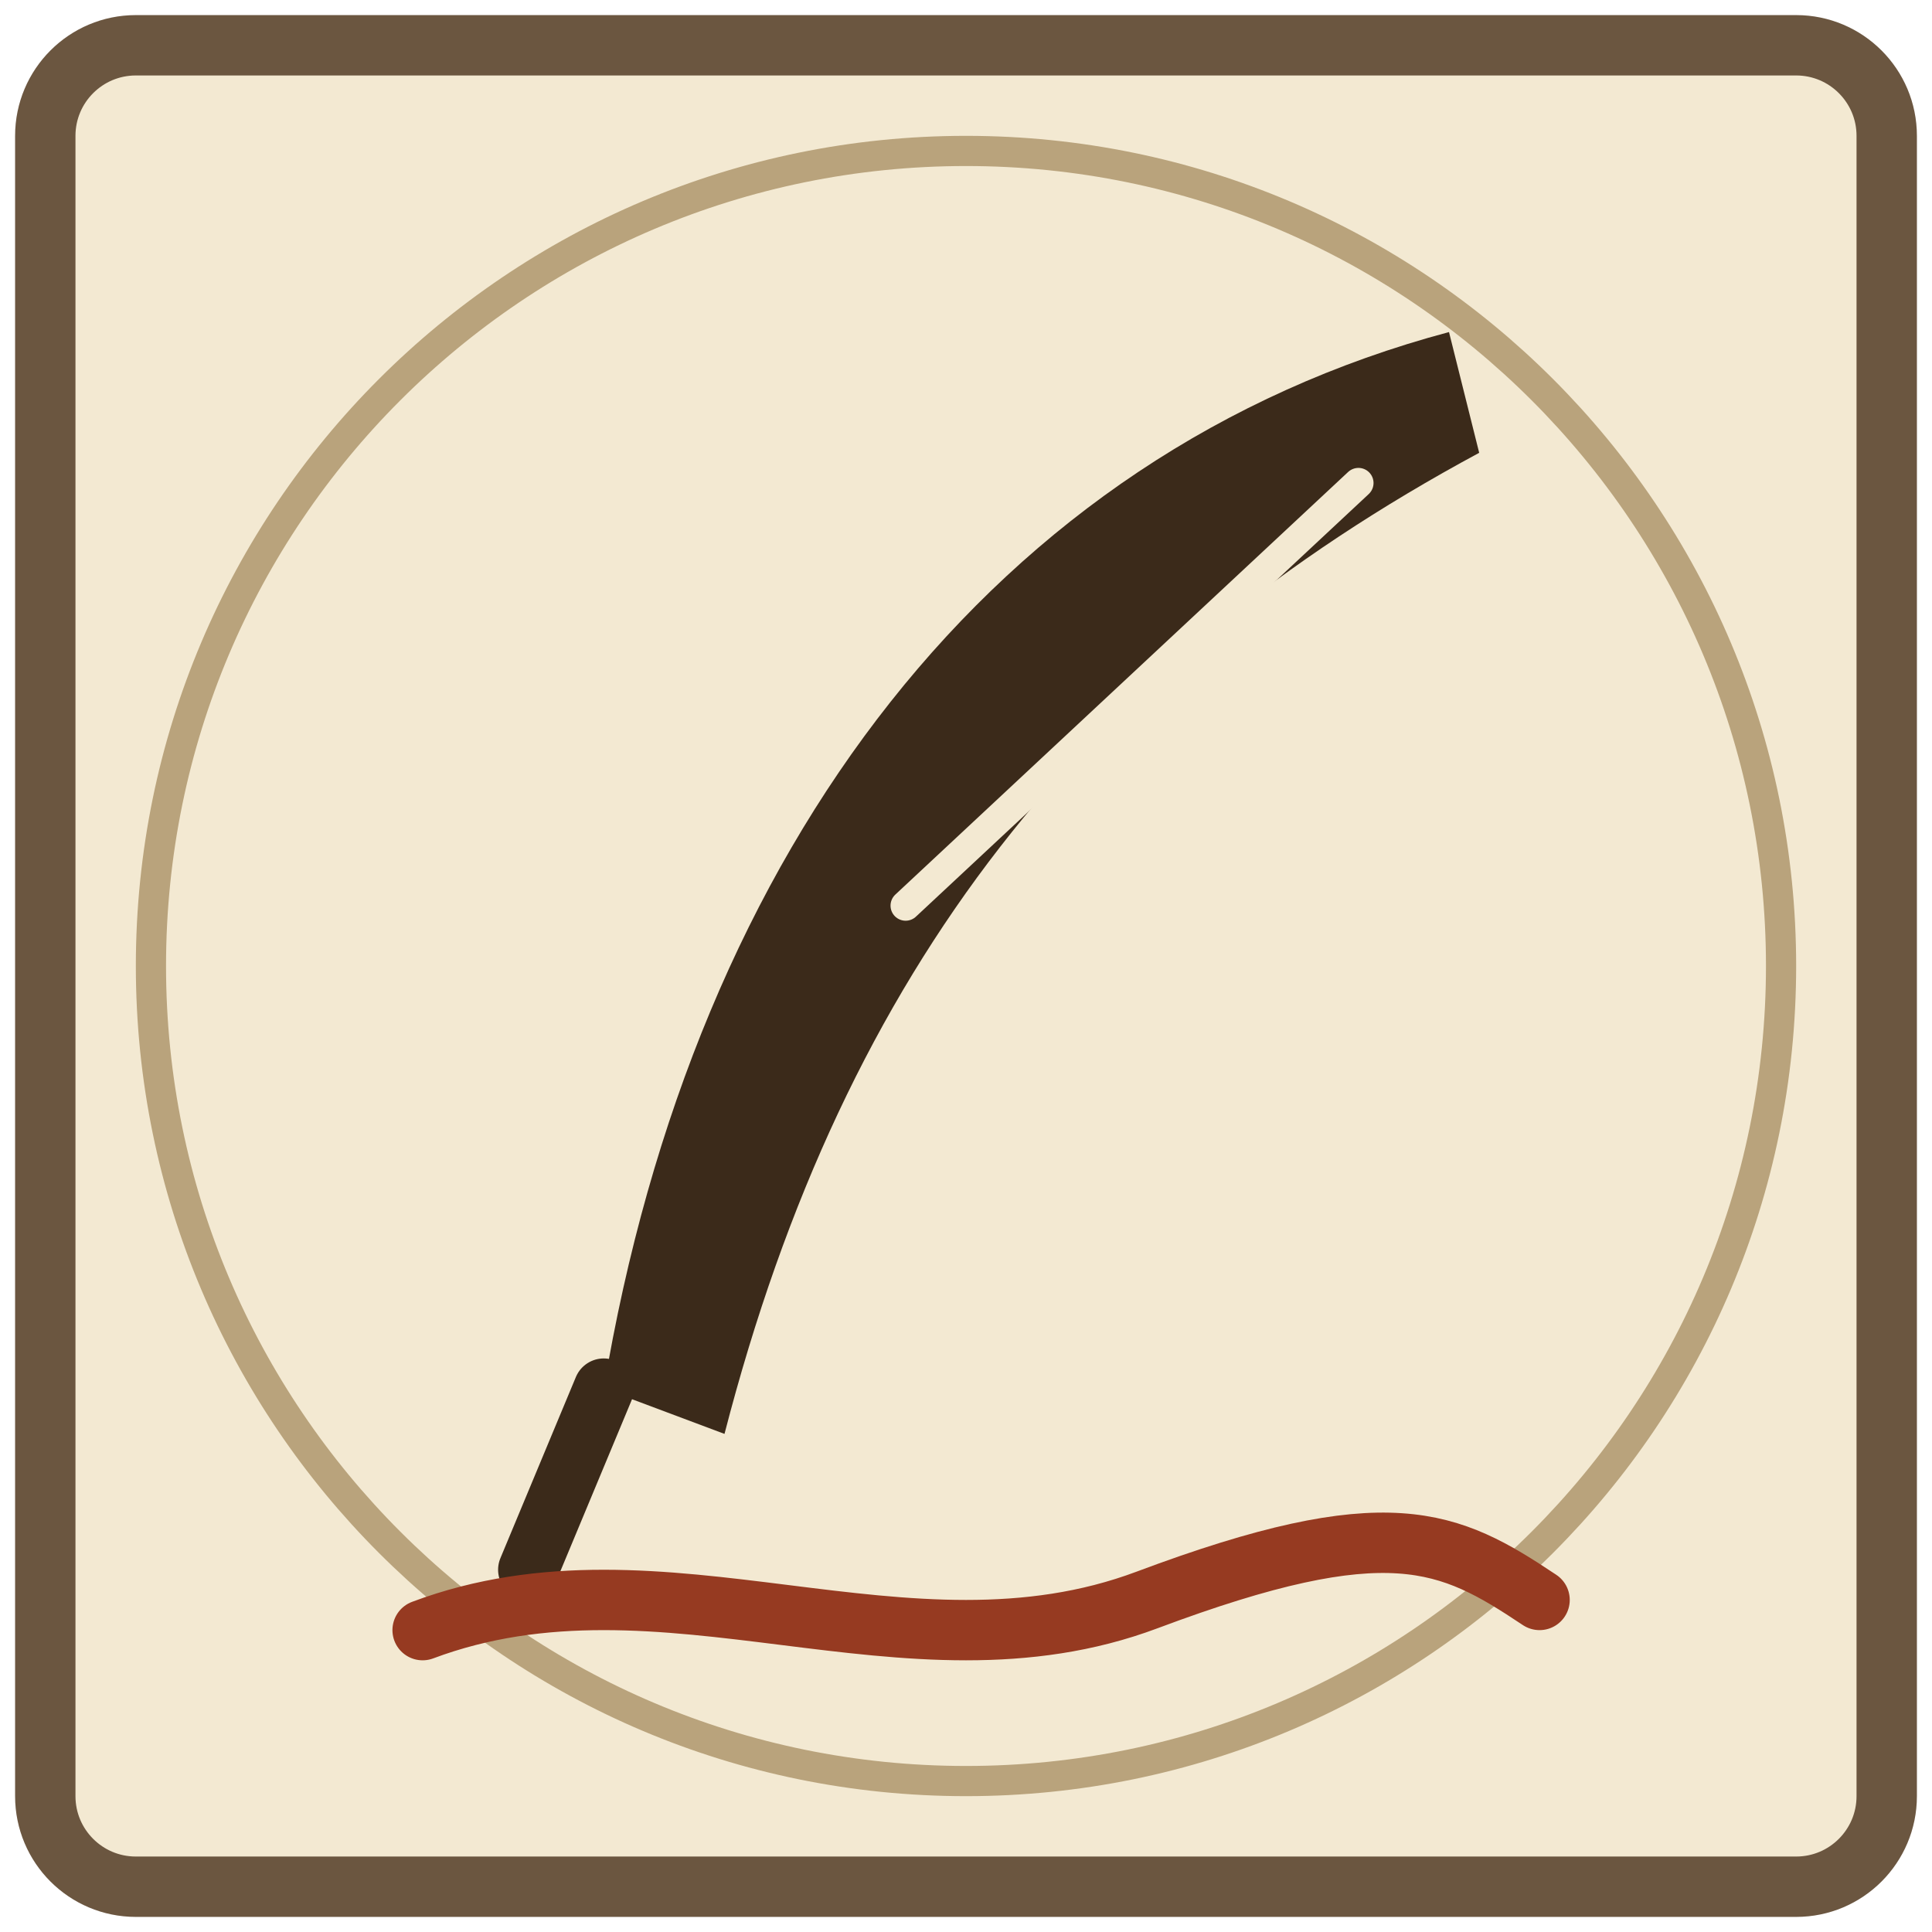
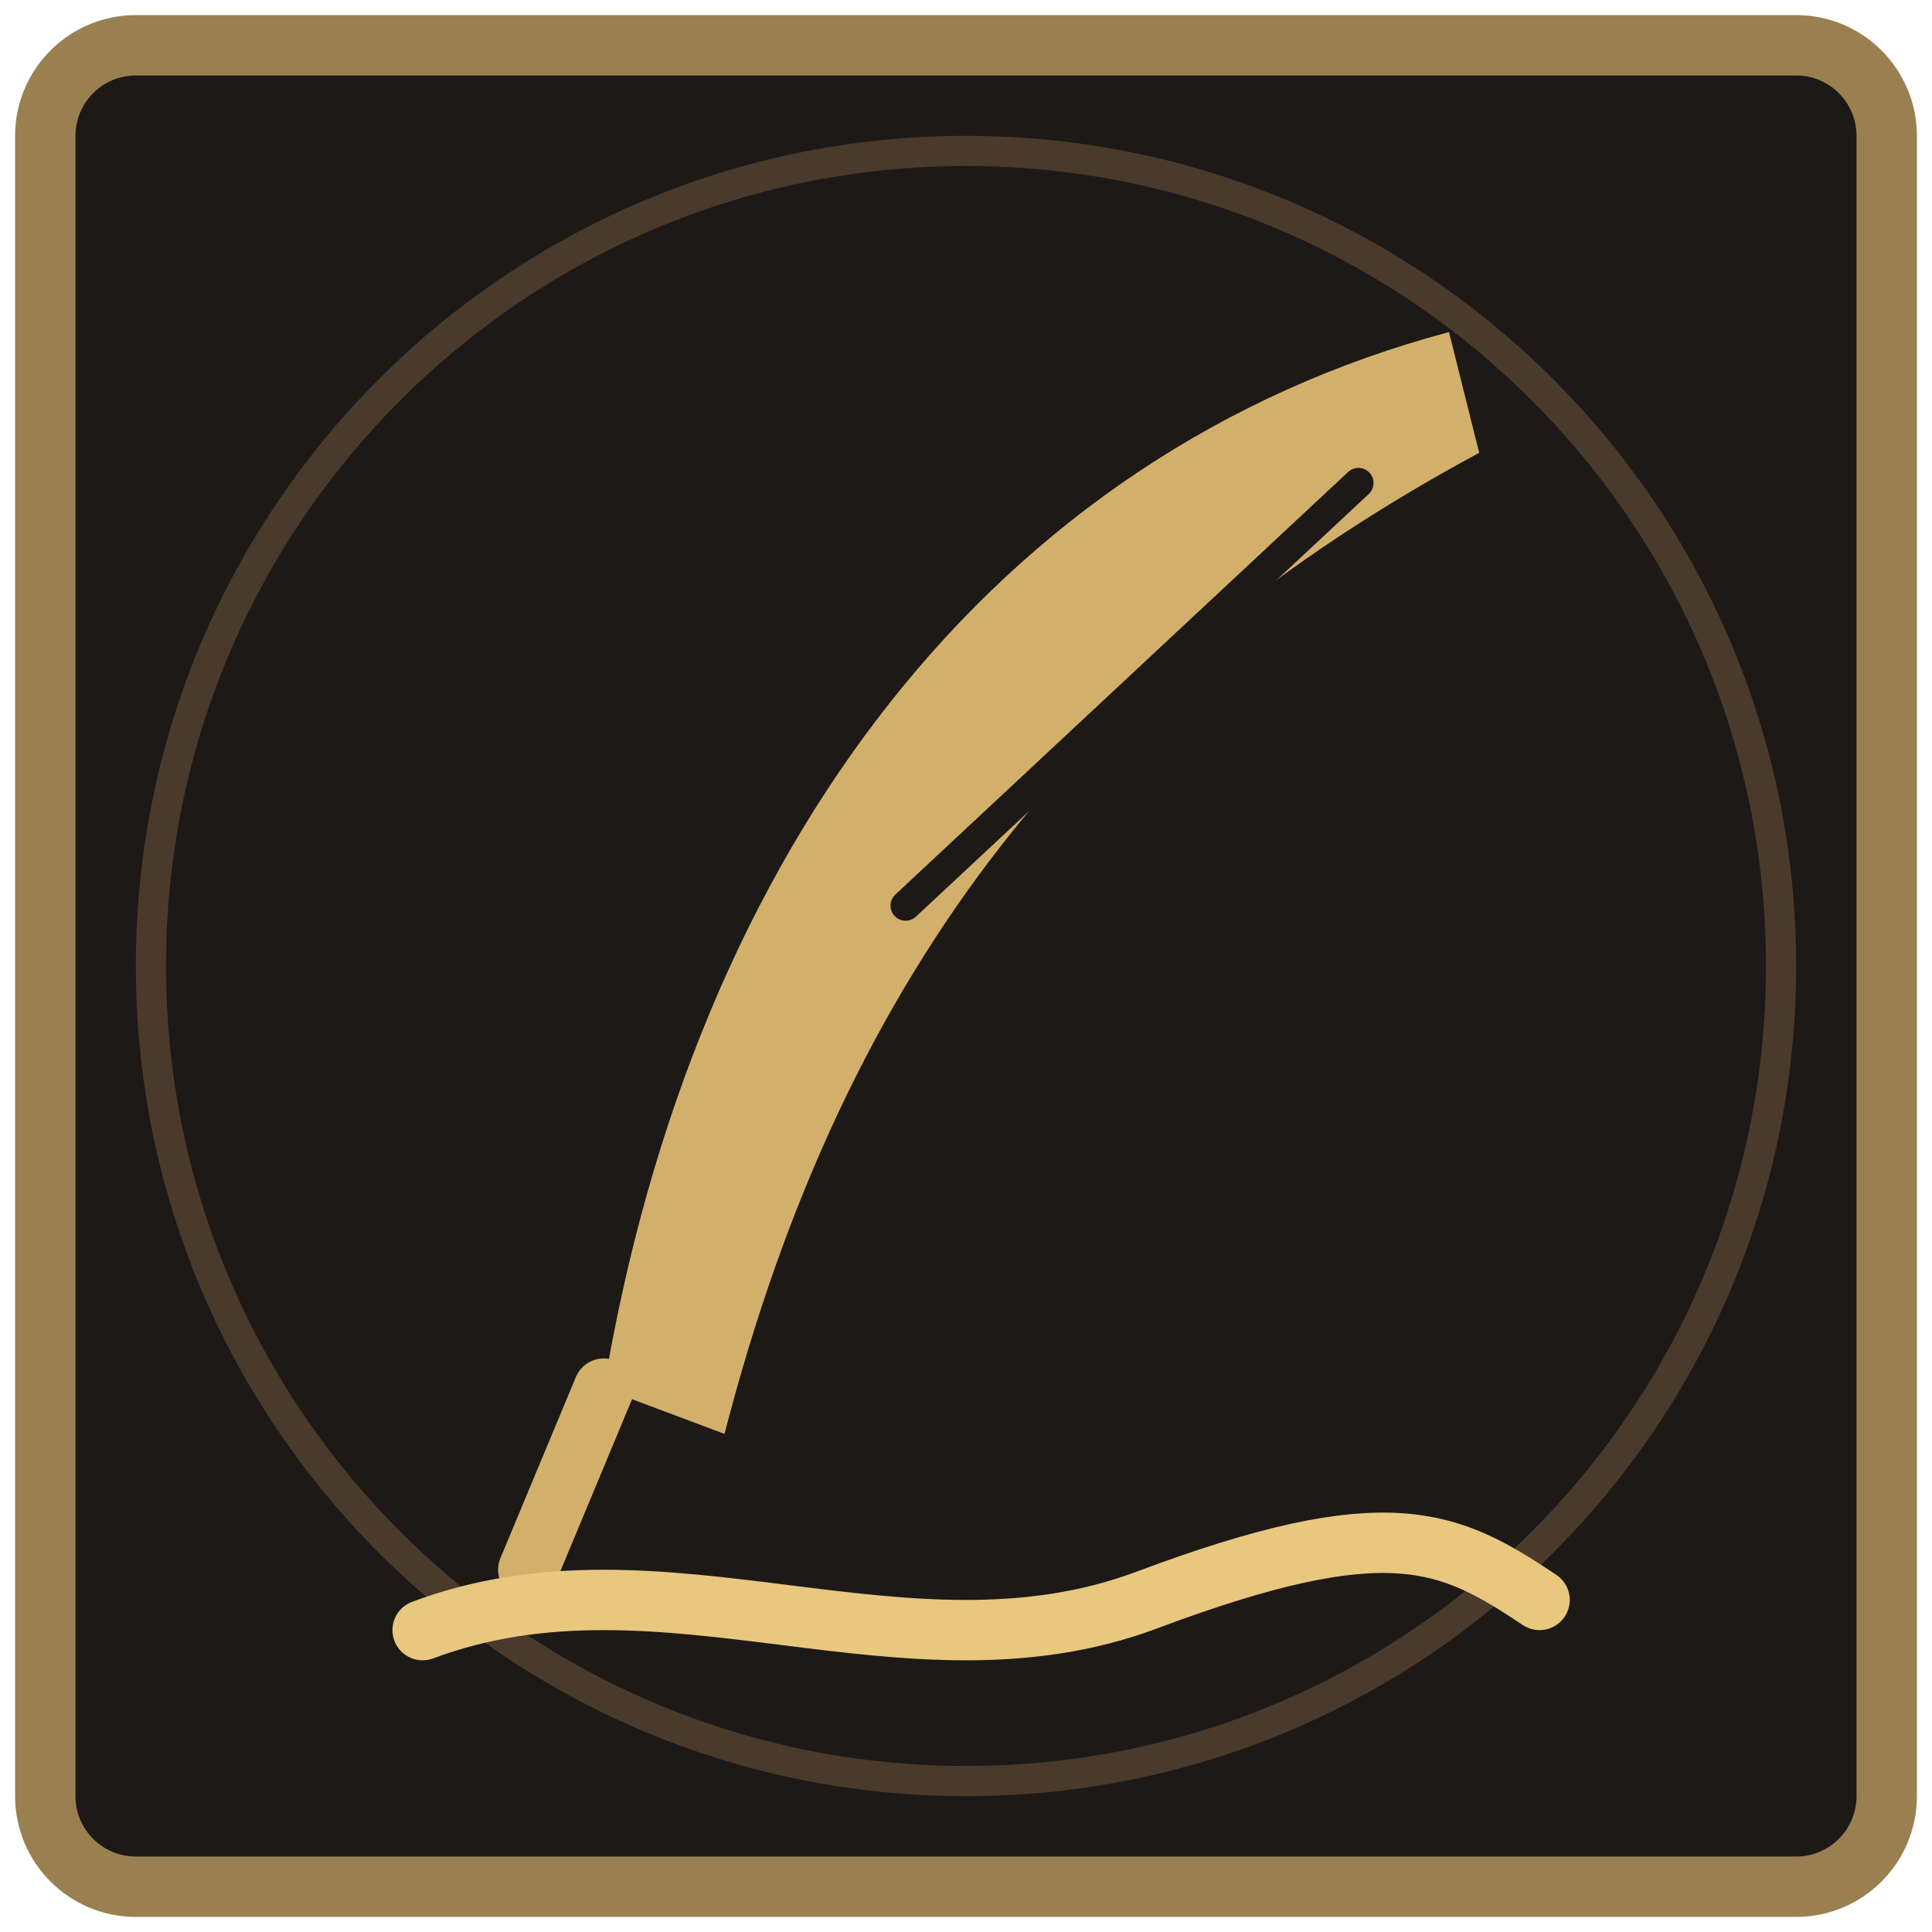
<svg xmlns="http://www.w3.org/2000/svg" viewBox="0 0 128 128" width="128" height="128" role="img" aria-label="Заявка">
-   <rect x="3" y="3" width="122" height="122" rx="6" fill="#F3E9D2" stroke="#6B5640" stroke-width="4" />
-   <circle cx="64" cy="64" r="54" fill="none" stroke="#B9A37C" stroke-width="2" />
-   <path d="M96 22 C66 30 46 56 40 92 L48 95 C56 64 72 44 98 30 Z" fill="#3B2A1A" />
-   <path d="M60 60 L90 32" stroke="#F3E9D2" stroke-width="2" stroke-linecap="round" />
-   <path d="M40 92 L35 104" stroke="#3B2A1A" stroke-width="4" stroke-linecap="round" />
-   <path d="M28 108 C44 102 60 112 76 106 S96 102 102 106" fill="none" stroke="#963A21" stroke-width="4" stroke-linecap="round" />
+   <rect x="3" y="3" width="122" height="122" rx="6" fill="#1D1916" stroke="#9A8050" stroke-width="4" />
+   <circle cx="64" cy="64" r="54" fill="none" stroke="#4A3A2C" stroke-width="2" />
+   <path d="M96 22 C66 30 46 56 40 92 L48 95 C56 64 72 44 98 30 Z" fill="#D2B06B" />
+   <path d="M60 60 L90 32" stroke="#1D1916" stroke-width="2" stroke-linecap="round" />
+   <path d="M40 92 L35 104" stroke="#D2B06B" stroke-width="4" stroke-linecap="round" />
+   <path d="M28 108 C44 102 60 112 76 106 S96 102 102 106" fill="none" stroke="#E8C77F" stroke-width="4" stroke-linecap="round" />
</svg>
